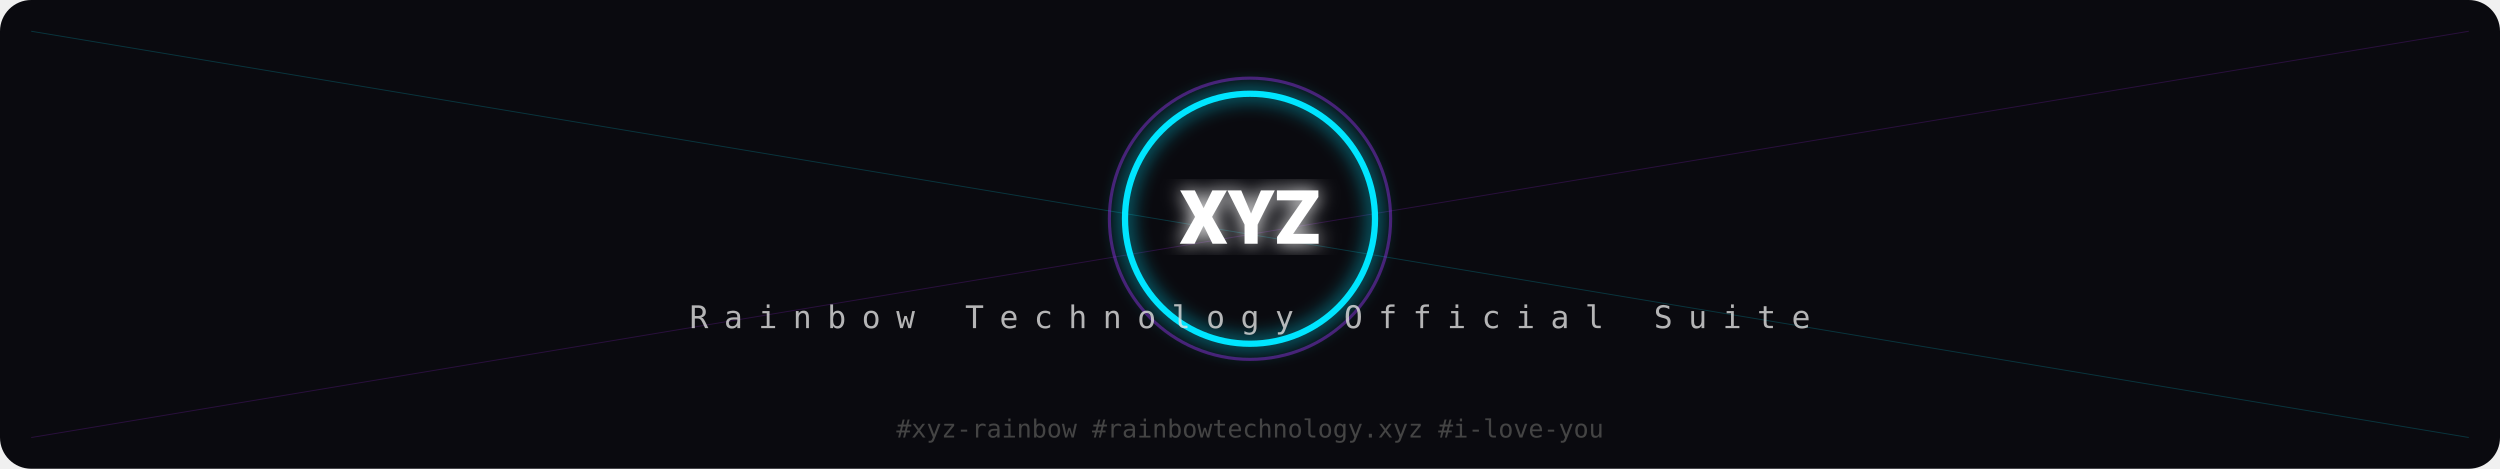
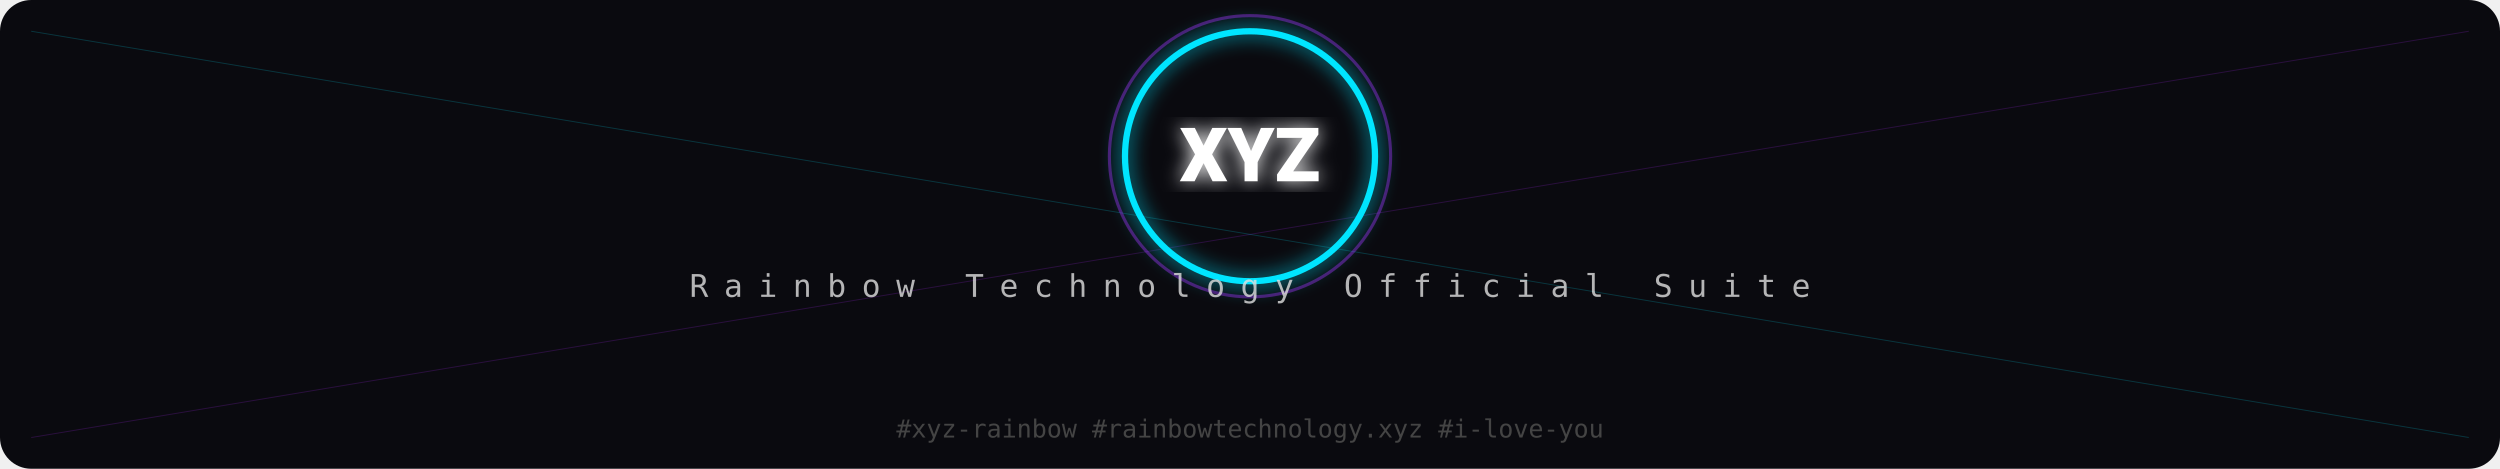
<svg xmlns="http://www.w3.org/2000/svg" width="800" height="150" viewBox="0 0 800 150">
  <defs>
    <filter id="neon" x="-20%" y="-20%" width="140%" height="140%">
      <feGaussianBlur stdDeviation="3" result="blur" />
      <feComposite in="SourceGraphic" in2="blur" operator="over" />
    </filter>
    <linearGradient id="signatureGrad" x1="0%" y1="0%" x2="100%" y2="100%">
      <stop offset="0%" style="stop-color:#B026FF;stop-opacity:1" />
      <stop offset="100%" style="stop-color:#00E5FF;stop-opacity:1" />
    </linearGradient>
  </defs>
  <rect width="800" height="150" fill="#0a0a0f" rx="10" />
  <line x1="10" y1="140" x2="790" y2="10" stroke="#B026FF" stroke-width="0.3" opacity="0.2" />
  <line x1="10" y1="10" x2="790" y2="140" stroke="#00E5FF" stroke-width="0.3" opacity="0.2" />
  <path d="M 50 120 L 750 120" stroke="url(#signatureGrad)" stroke-width="2" filter="url(#neon)" />
-   <circle cx="400" cy="70" r="45" fill="none" stroke="#B026FF" stroke-width="1" opacity="0.4" />
-   <circle cx="400" cy="70" r="40" fill="none" stroke="#00E5FF" stroke-width="2" filter="url(#neon)" />
-   <text x="50%" y="78" text-anchor="middle" font-family="'Segoe UI', Roboto, sans-serif" font-weight="900" font-size="24" fill="#fff" filter="url(#neon)">XYZ</text>
-   <text x="50%" y="105" text-anchor="middle" font-family="monospace" font-size="10" fill="#e0e0e0" opacity="0.8" style="letter-spacing: 5px; text-transform: uppercase;">Rainbow Technology Official Suite</text>
+   <circle cx="400" cy="50" r="45" fill="none" stroke="#B026FF" stroke-width="1" opacity="0.4" />
+   <circle cx="400" cy="50" r="40" fill="none" stroke="#00E5FF" stroke-width="2" filter="url(#neon)" />
+   <text x="50%" y="58" text-anchor="middle" font-family="'Segoe UI', Roboto, sans-serif" font-weight="900" font-size="24" fill="#fff" filter="url(#neon)">XYZ</text>
+   <text x="50%" y="95" text-anchor="middle" font-family="monospace" font-size="10" fill="#e0e0e0" opacity="0.8" style="letter-spacing: 5px; text-transform: uppercase;">Rainbow Technology Official Suite</text>
  <text x="50%" y="140" text-anchor="middle" font-family="monospace" font-size="8" fill="#444">#xyz-rainbow #rainbowtechnology.xyz #i-love-you</text>
</svg>
